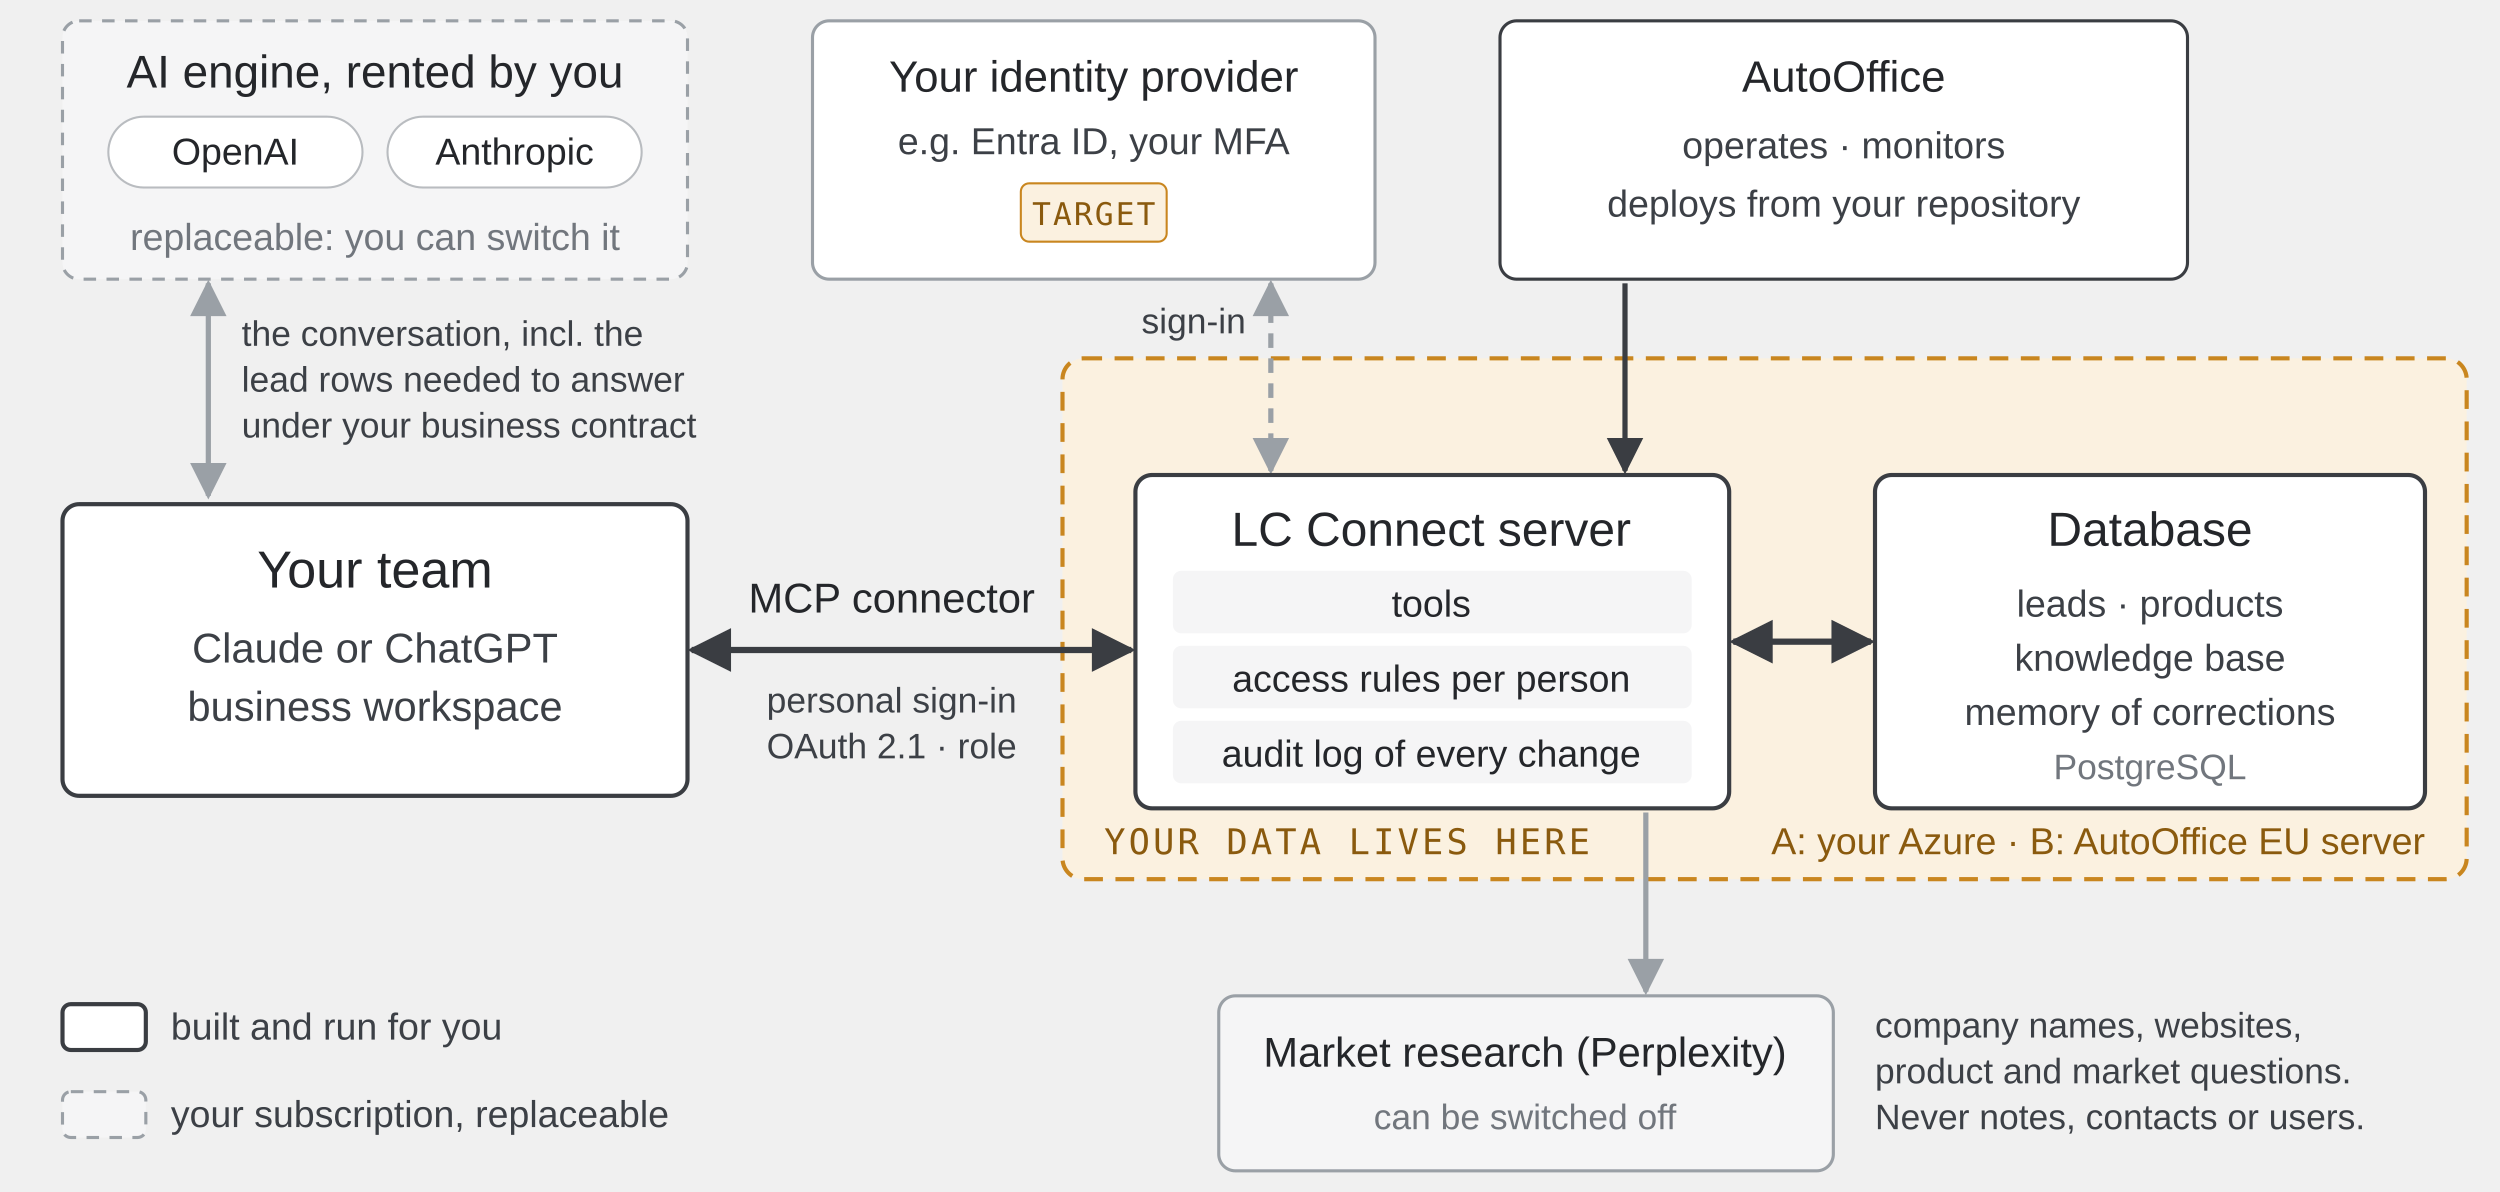
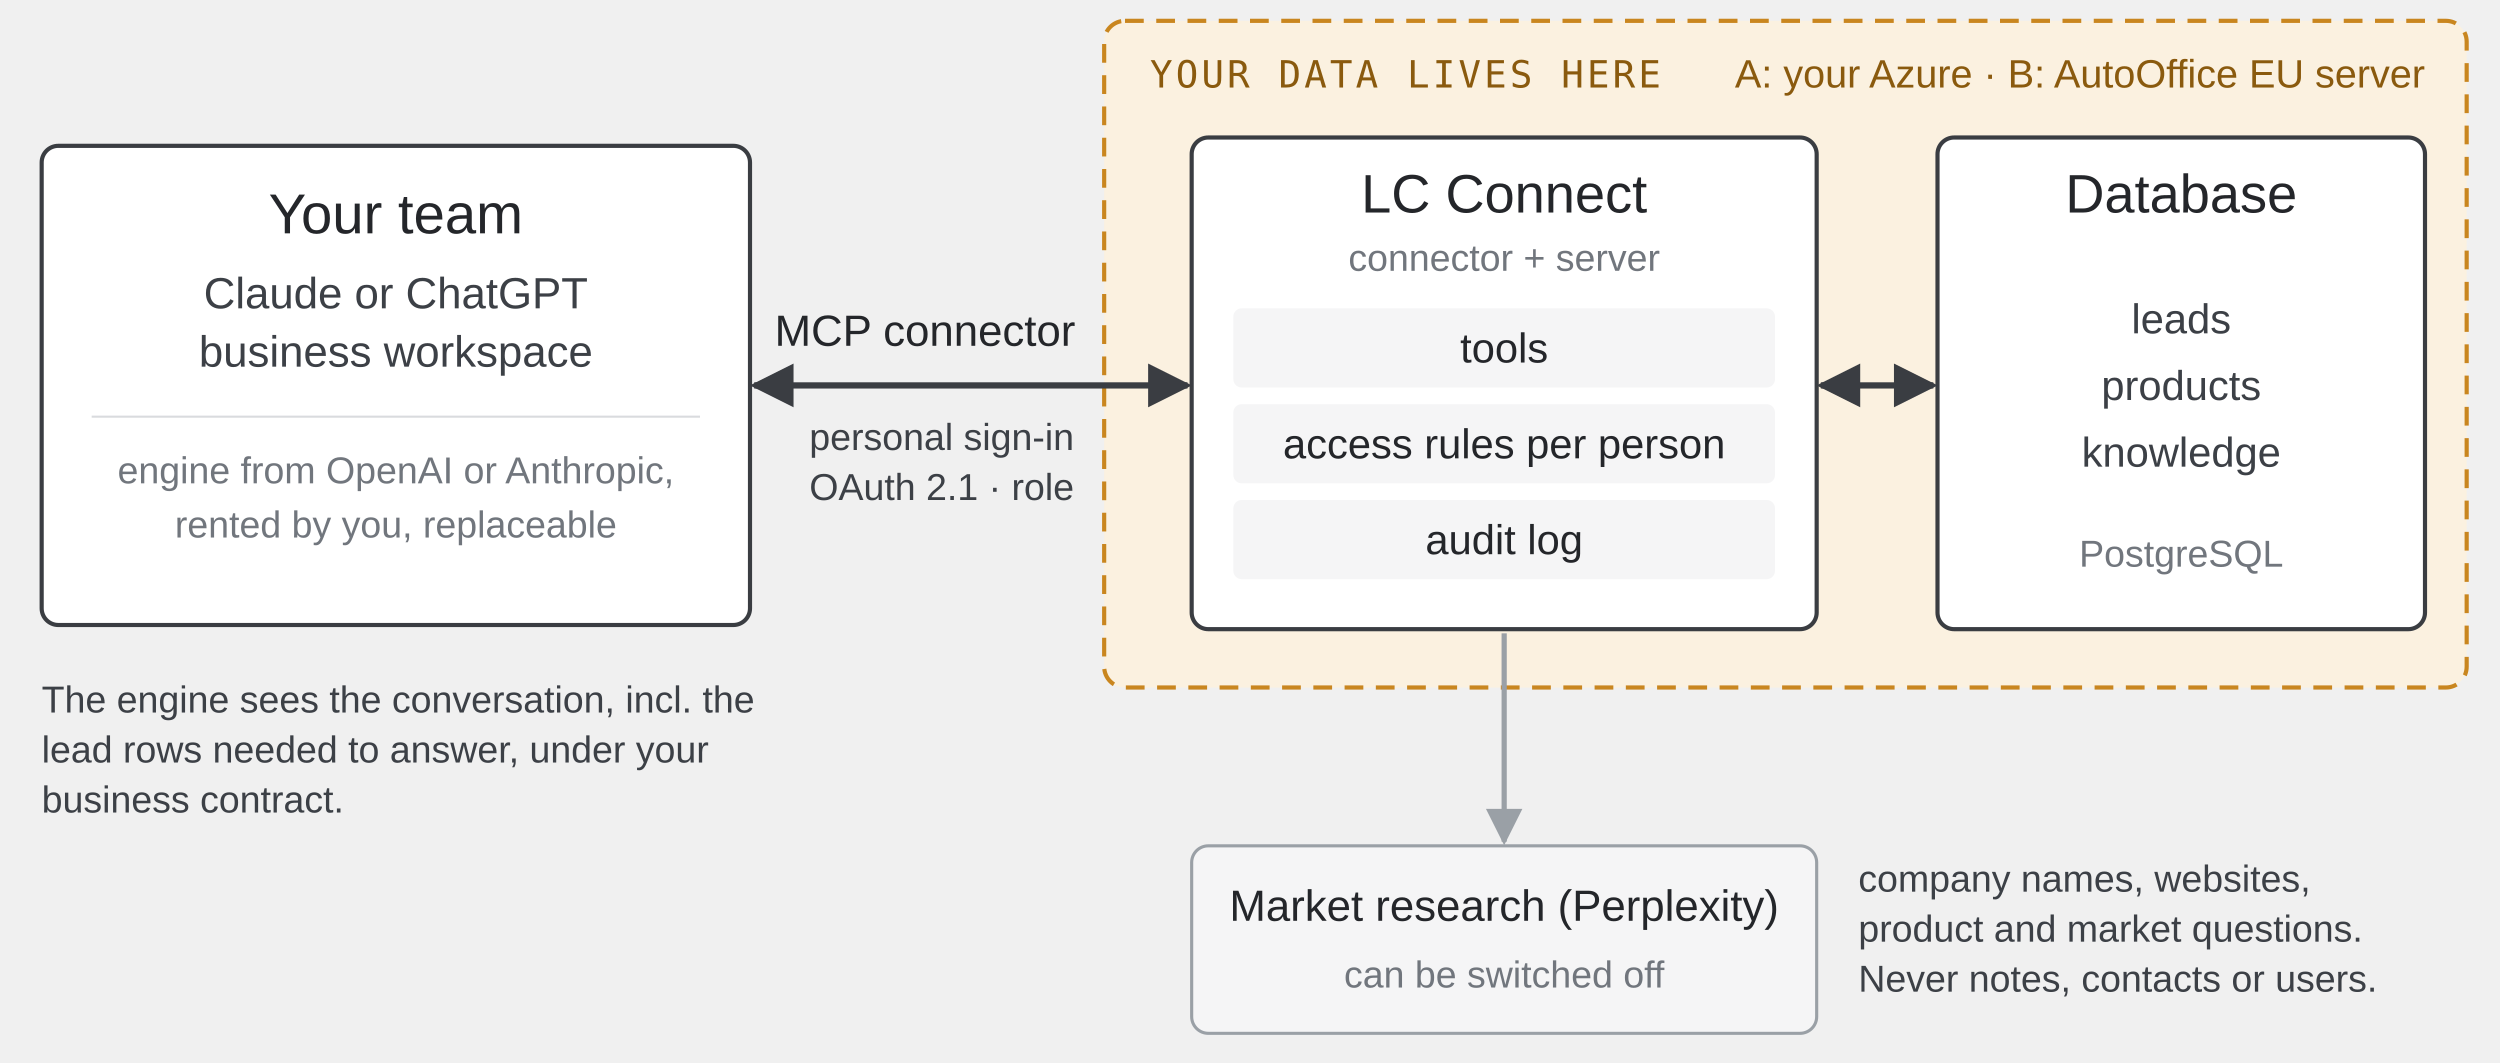
- <svg xmlns="http://www.w3.org/2000/svg" viewBox="0 0 1200 572" role="img" aria-labelledby="hd-title hd-desc">
+ <svg xmlns="http://www.w3.org/2000/svg" viewBox="0 0 1200 510" role="img" aria-labelledby="hd-title hd-desc">
  <defs>
    <marker id="hd-ar" viewBox="0 0 10 10" refX="9" refY="5" markerWidth="7" markerHeight="7" orient="auto-start-reverse">
      <path d="M0 0 L10 5 L0 10 z" fill="#3a3d42" />
    </marker>
    <marker id="hd-am" viewBox="0 0 10 10" refX="9" refY="5" markerWidth="7" markerHeight="7" orient="auto-start-reverse">
      <path d="M0 0 L10 5 L0 10 z" fill="#9aa0a6" />
    </marker>
  </defs>
  <g font-family="Ubuntu, 'Segoe UI', Arial, sans-serif" fill="#24262a">
-     <rect x="510" y="172" width="674" height="250" rx="10" fill="#fbf1e0" stroke="#c9861f" stroke-width="2" stroke-dasharray="9 6" />
-     <text x="530" y="410" font-family="'Ubuntu Mono', monospace" font-size="17" letter-spacing="1.5" fill="#8a5a0e">YOUR DATA LIVES HERE</text>
-     <text x="1164" y="410" text-anchor="end" font-size="18" fill="#8a5a0e">A: your Azure  ·  B: AutoOffice EU server</text>
-     <rect x="30" y="10" width="300" height="124" rx="8" fill="#f5f5f6" stroke="#9aa0a6" stroke-width="1.5" stroke-dasharray="6 5" />
-     <text x="180" y="42" text-anchor="middle" font-size="22" font-weight="500">AI engine, rented by you</text>
-     <rect x="52" y="56" width="122" height="34" rx="17" fill="#ffffff" stroke="#b9bcc0" />
-     <text x="113" y="79" text-anchor="middle" font-size="18">OpenAI</text>
-     <rect x="186" y="56" width="122" height="34" rx="17" fill="#ffffff" stroke="#b9bcc0" />
-     <text x="247" y="79" text-anchor="middle" font-size="18">Anthropic</text>
-     <text x="180" y="120" text-anchor="middle" font-size="18" fill="#71767d">replaceable: you can switch it</text>
-     <line x1="100" y1="136" x2="100" y2="238" stroke="#9aa0a6" stroke-width="2.5" marker-start="url(#hd-am)" marker-end="url(#hd-am)" />
-     <text x="116" y="166" font-size="17" fill="#3c4046">the conversation, incl. the</text>
-     <text x="116" y="188" font-size="17" fill="#3c4046">lead rows needed to answer</text>
-     <text x="116" y="210" font-size="17" fill="#3c4046">under your business contract</text>
-     <rect x="390" y="10" width="270" height="124" rx="8" fill="#ffffff" stroke="#9aa0a6" stroke-width="1.5" />
-     <text x="525" y="44" text-anchor="middle" font-size="21" font-weight="500">Your identity provider</text>
-     <text x="525" y="74" text-anchor="middle" font-size="18" fill="#3c4046">e.g. Entra ID, your MFA</text>
-     <rect x="490" y="88" width="70" height="28" rx="4" fill="#fbf1e0" stroke="#c9861f" />
-     <text x="525" y="108" text-anchor="middle" font-family="'Ubuntu Mono', monospace" font-size="15" letter-spacing="1" fill="#8a5a0e">TARGET</text>
-     <line x1="610" y1="136" x2="610" y2="226" stroke="#9aa0a6" stroke-width="2.5" stroke-dasharray="7 5" marker-start="url(#hd-am)" marker-end="url(#hd-am)" />
-     <text x="598" y="160" text-anchor="end" font-size="17" fill="#3c4046">sign-in</text>
-     <rect x="720" y="10" width="330" height="124" rx="8" fill="#ffffff" stroke="#3a3d42" stroke-width="1.5" />
-     <text x="885" y="44" text-anchor="middle" font-size="21" font-weight="500">AutoOffice</text>
-     <text x="885" y="76" text-anchor="middle" font-size="18" fill="#3c4046">operates · monitors</text>
-     <text x="885" y="104" text-anchor="middle" font-size="18" fill="#3c4046">deploys from your repository</text>
-     <line x1="780" y1="136" x2="780" y2="226" stroke="#3a3d42" stroke-width="2.5" marker-end="url(#hd-ar)" />
-     <rect x="30" y="242" width="300" height="140" rx="8" fill="#ffffff" stroke="#3a3d42" stroke-width="2" />
-     <text x="180" y="282" text-anchor="middle" font-size="25" font-weight="500">Your team</text>
-     <text x="180" y="318" text-anchor="middle" font-size="20" fill="#3c4046">Claude or ChatGPT</text>
-     <text x="180" y="346" text-anchor="middle" font-size="20" fill="#3c4046">business workspace</text>
-     <line x1="332" y1="312" x2="543" y2="312" stroke="#3a3d42" stroke-width="3" marker-start="url(#hd-ar)" marker-end="url(#hd-ar)" />
-     <text x="428" y="294" text-anchor="middle" font-size="20" font-weight="500">MCP connector</text>
-     <text x="428" y="342" text-anchor="middle" font-size="17" fill="#3c4046">personal sign-in</text>
-     <text x="428" y="364" text-anchor="middle" font-size="17" fill="#3c4046">OAuth 2.1 · role</text>
-     <rect x="545" y="228" width="285" height="160" rx="8" fill="#ffffff" stroke="#3a3d42" stroke-width="2" />
-     <text x="687" y="262" text-anchor="middle" font-size="23" font-weight="500">LC Connect server</text>
-     <rect x="563" y="274" width="249" height="30" rx="4" fill="#f5f5f6" />
-     <text x="687" y="296" text-anchor="middle" font-size="18">tools</text>
-     <rect x="563" y="310" width="249" height="30" rx="4" fill="#f5f5f6" />
-     <text x="687" y="332" text-anchor="middle" font-size="18">access rules per person</text>
-     <rect x="563" y="346" width="249" height="30" rx="4" fill="#f5f5f6" />
-     <text x="687" y="368" text-anchor="middle" font-size="18">audit log of every change</text>
-     <line x1="832" y1="308" x2="898" y2="308" stroke="#3a3d42" stroke-width="3" marker-start="url(#hd-ar)" marker-end="url(#hd-ar)" />
-     <rect x="900" y="228" width="264" height="160" rx="8" fill="#ffffff" stroke="#3a3d42" stroke-width="2" />
-     <text x="1032" y="262" text-anchor="middle" font-size="23" font-weight="500">Database</text>
-     <text x="1032" y="296" text-anchor="middle" font-size="18" fill="#3c4046">leads · products</text>
-     <text x="1032" y="322" text-anchor="middle" font-size="18" fill="#3c4046">knowledge base</text>
-     <text x="1032" y="348" text-anchor="middle" font-size="18" fill="#3c4046">memory of corrections</text>
-     <text x="1032" y="374" text-anchor="middle" font-size="17" fill="#71767d">PostgreSQL</text>
-     <line x1="790" y1="390" x2="790" y2="476" stroke="#9aa0a6" stroke-width="2.5" marker-end="url(#hd-am)" />
-     <rect x="585" y="478" width="295" height="84" rx="8" fill="#f5f5f6" stroke="#9aa0a6" stroke-width="1.5" />
-     <text x="732" y="512" text-anchor="middle" font-size="20" font-weight="500">Market research (Perplexity)</text>
-     <text x="732" y="542" text-anchor="middle" font-size="17" fill="#71767d">can be switched off</text>
-     <text x="900" y="498" font-size="17" fill="#3c4046">company names, websites,</text>
-     <text x="900" y="520" font-size="17" fill="#3c4046">product and market questions.</text>
-     <text x="900" y="542" font-size="17" fill="#3c4046">Never notes, contacts or users.</text>
-     <rect x="30" y="482" width="40" height="22" rx="4" fill="#ffffff" stroke="#3a3d42" stroke-width="2" />
-     <text x="82" y="499" font-size="18" fill="#3c4046">built and run for you</text>
-     <rect x="30" y="524" width="40" height="22" rx="4" fill="#f5f5f6" stroke="#9aa0a6" stroke-width="1.5" stroke-dasharray="6 5" />
-     <text x="82" y="541" font-size="18" fill="#3c4046">your subscription, replaceable</text>
+     <rect x="530" y="10" width="654" height="320" rx="10" fill="#fbf1e0" stroke="#c9861f" stroke-width="2" stroke-dasharray="9 6" />
+     <text x="552" y="42" font-family="'Ubuntu Mono', monospace" font-size="18" letter-spacing="1.5" fill="#8a5a0e">YOUR DATA LIVES HERE</text>
+     <text x="1164" y="42" text-anchor="end" font-size="19" fill="#8a5a0e">A: your Azure  ·  B: AutoOffice EU server</text>
+     <rect x="20" y="70" width="340" height="230" rx="8" fill="#ffffff" stroke="#3a3d42" stroke-width="2" />
+     <text x="190" y="112" text-anchor="middle" font-size="27" font-weight="500">Your team</text>
+     <text x="190" y="148" text-anchor="middle" font-size="21" fill="#3c4046">Claude or ChatGPT</text>
+     <text x="190" y="176" text-anchor="middle" font-size="21" fill="#3c4046">business workspace</text>
+     <line x1="44" y1="200" x2="336" y2="200" stroke="#d9dbde" />
+     <text x="190" y="232" text-anchor="middle" font-size="18" fill="#71767d">engine from OpenAI or Anthropic,</text>
+     <text x="190" y="258" text-anchor="middle" font-size="18" fill="#71767d">rented by you, replaceable</text>
+     <text x="20" y="342" font-size="18" fill="#3c4046">The engine sees the conversation, incl. the</text>
+     <text x="20" y="366" font-size="18" fill="#3c4046">lead rows needed to answer, under your</text>
+     <text x="20" y="390" font-size="18" fill="#3c4046">business contract.</text>
+     <line x1="362" y1="185" x2="570" y2="185" stroke="#3a3d42" stroke-width="3" marker-start="url(#hd-ar)" marker-end="url(#hd-ar)" />
+     <text x="444" y="166" text-anchor="middle" font-size="21" font-weight="500">MCP connector</text>
+     <text x="452" y="216" text-anchor="middle" font-size="18" fill="#3c4046">personal sign-in</text>
+     <text x="452" y="240" text-anchor="middle" font-size="18" fill="#3c4046">OAuth 2.1 · role</text>
+     <rect x="572" y="66" width="300" height="236" rx="8" fill="#ffffff" stroke="#3a3d42" stroke-width="2" />
+     <text x="722" y="102" text-anchor="middle" font-size="26" font-weight="500">LC Connect</text>
+     <text x="722" y="130" text-anchor="middle" font-size="18" fill="#71767d">connector + server</text>
+     <rect x="592" y="148" width="260" height="38" rx="4" fill="#f5f5f6" />
+     <text x="722" y="174" text-anchor="middle" font-size="20">tools</text>
+     <rect x="592" y="194" width="260" height="38" rx="4" fill="#f5f5f6" />
+     <text x="722" y="220" text-anchor="middle" font-size="20">access rules per person</text>
+     <rect x="592" y="240" width="260" height="38" rx="4" fill="#f5f5f6" />
+     <text x="722" y="266" text-anchor="middle" font-size="20">audit log</text>
+     <line x1="874" y1="185" x2="928" y2="185" stroke="#3a3d42" stroke-width="3" marker-start="url(#hd-ar)" marker-end="url(#hd-ar)" />
+     <rect x="930" y="66" width="234" height="236" rx="8" fill="#ffffff" stroke="#3a3d42" stroke-width="2" />
+     <text x="1047" y="102" text-anchor="middle" font-size="26" font-weight="500">Database</text>
+     <text x="1047" y="160" text-anchor="middle" font-size="20" fill="#3c4046">leads</text>
+     <text x="1047" y="192" text-anchor="middle" font-size="20" fill="#3c4046">products</text>
+     <text x="1047" y="224" text-anchor="middle" font-size="20" fill="#3c4046">knowledge</text>
+     <text x="1047" y="272" text-anchor="middle" font-size="18" fill="#71767d">PostgreSQL</text>
+     <line x1="722" y1="304" x2="722" y2="404" stroke="#9aa0a6" stroke-width="2.5" marker-end="url(#hd-am)" />
+     <rect x="572" y="406" width="300" height="90" rx="8" fill="#f5f5f6" stroke="#9aa0a6" stroke-width="1.5" />
+     <text x="722" y="442" text-anchor="middle" font-size="21" font-weight="500">Market research (Perplexity)</text>
+     <text x="722" y="474" text-anchor="middle" font-size="18" fill="#71767d">can be switched off</text>
+     <text x="892" y="428" font-size="18" fill="#3c4046">company names, websites,</text>
+     <text x="892" y="452" font-size="18" fill="#3c4046">product and market questions.</text>
+     <text x="892" y="476" font-size="18" fill="#3c4046">Never notes, contacts or users.</text>
  </g>
</svg>
